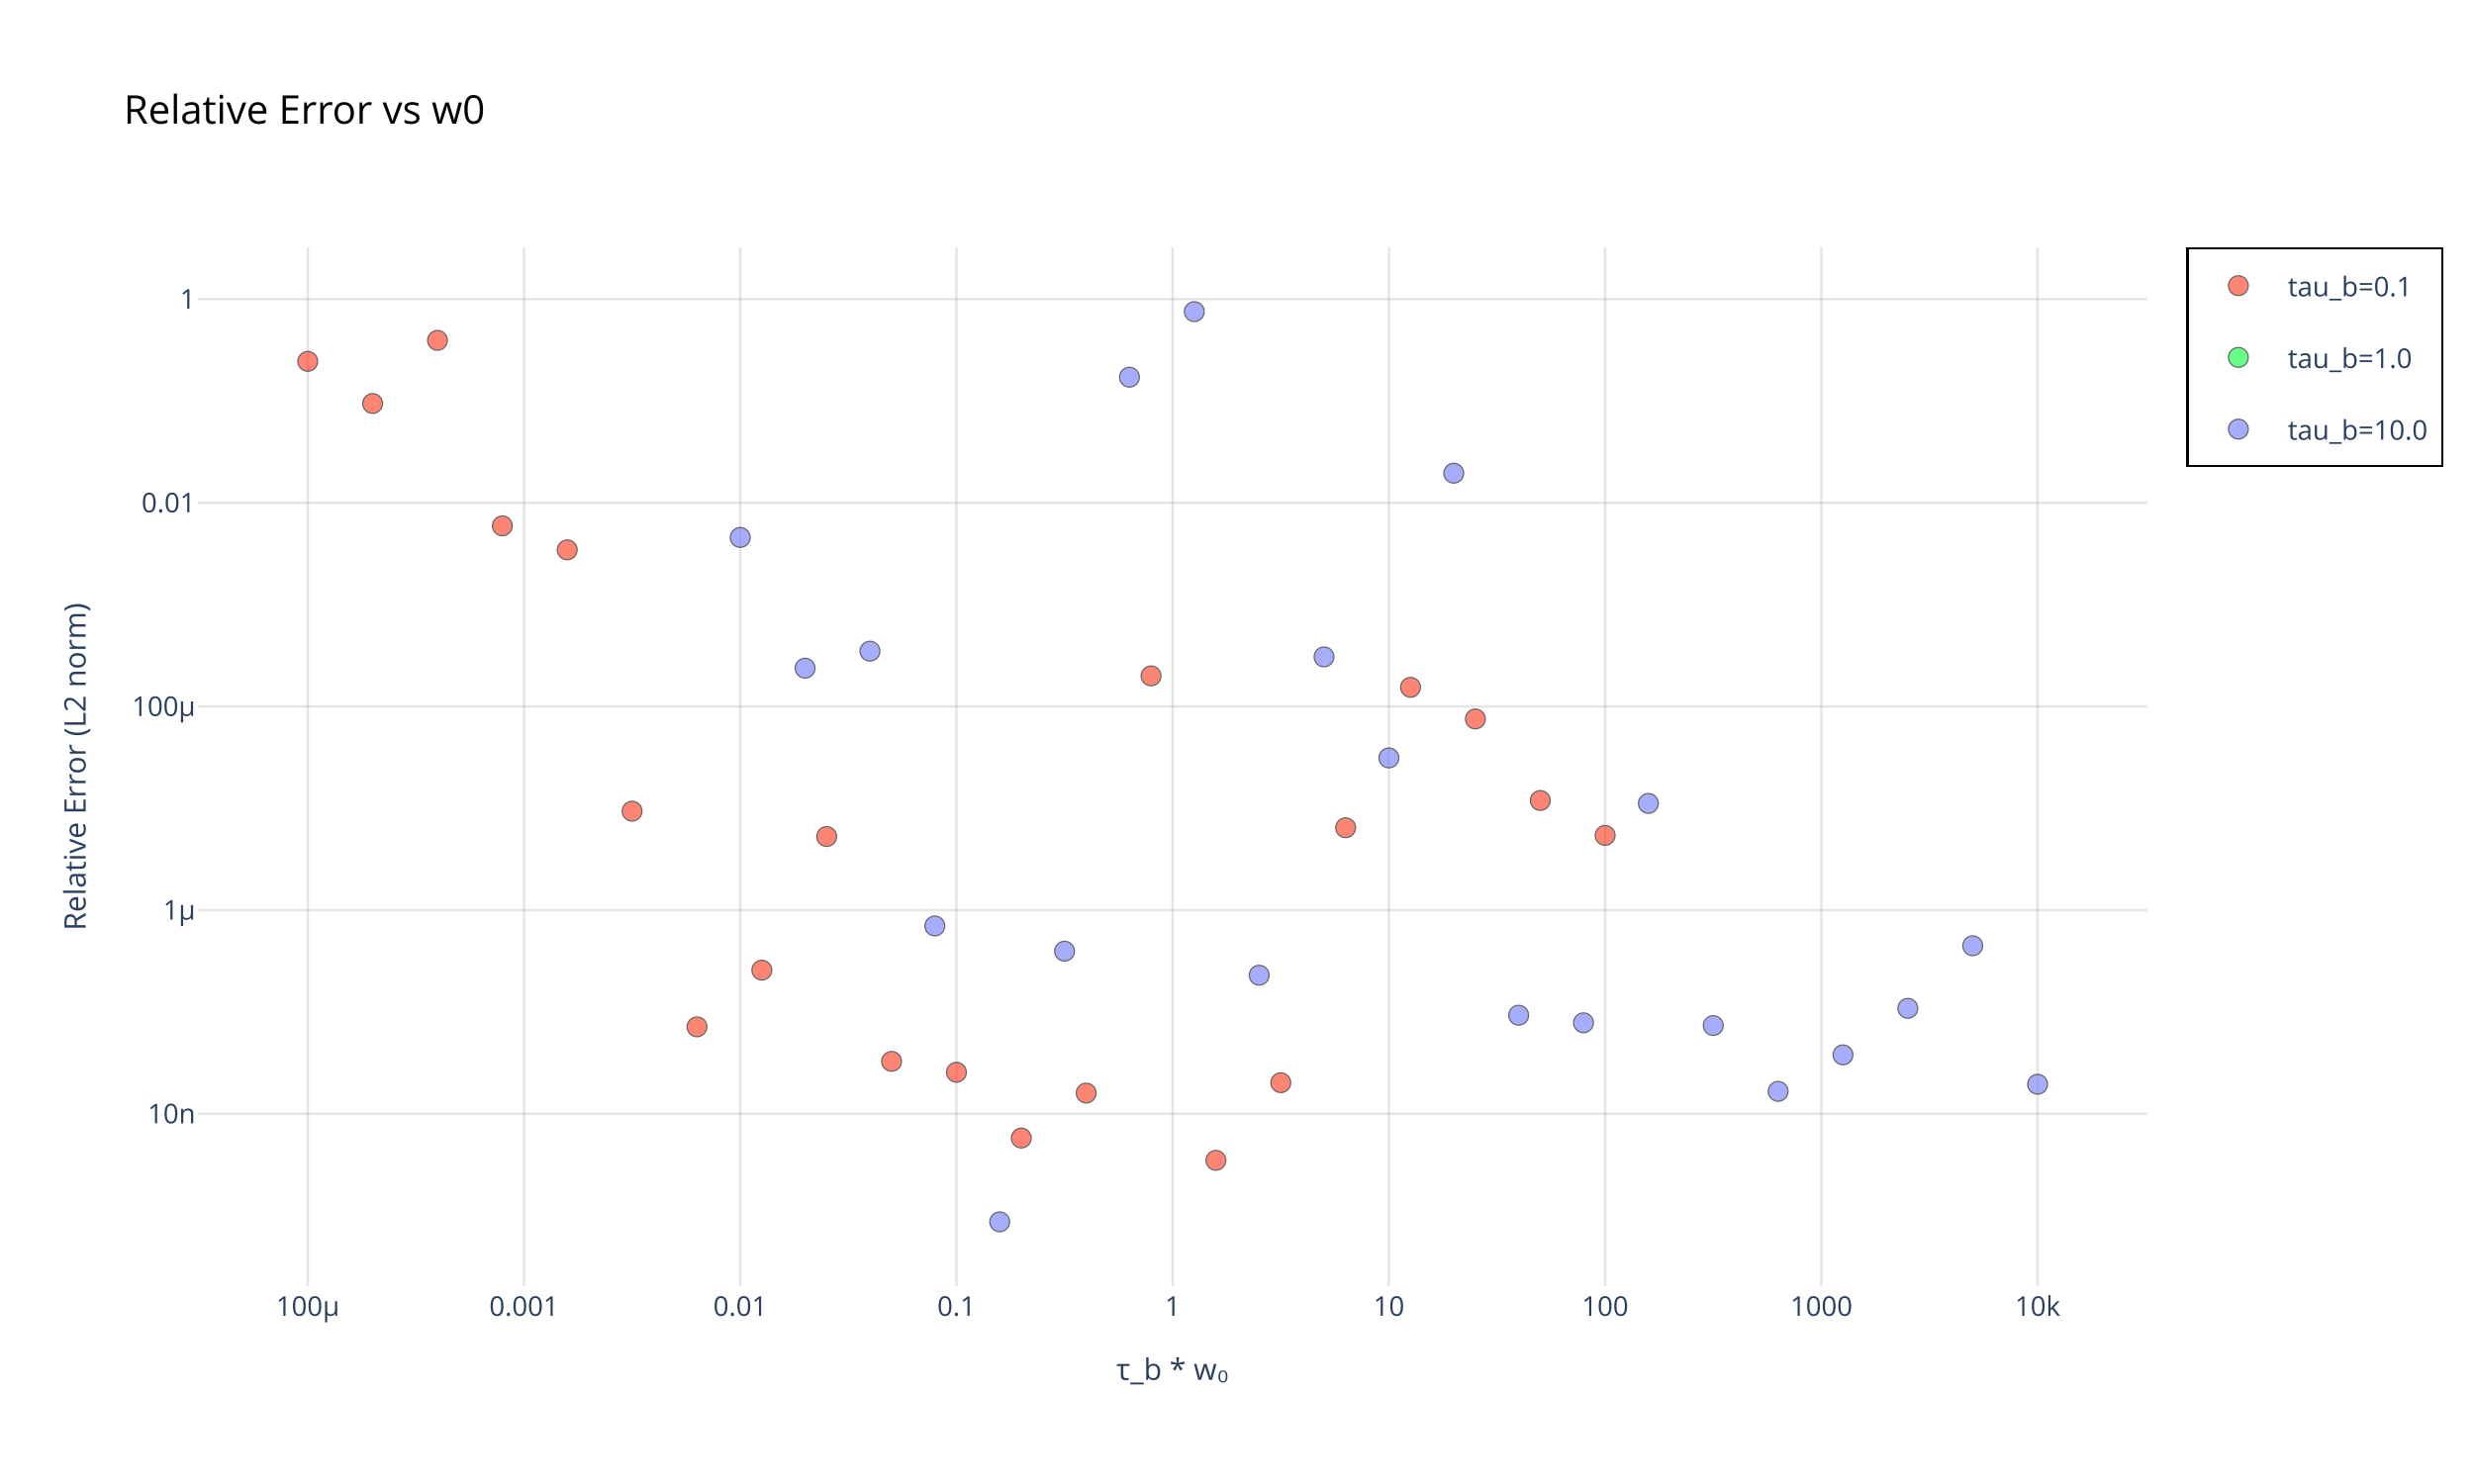
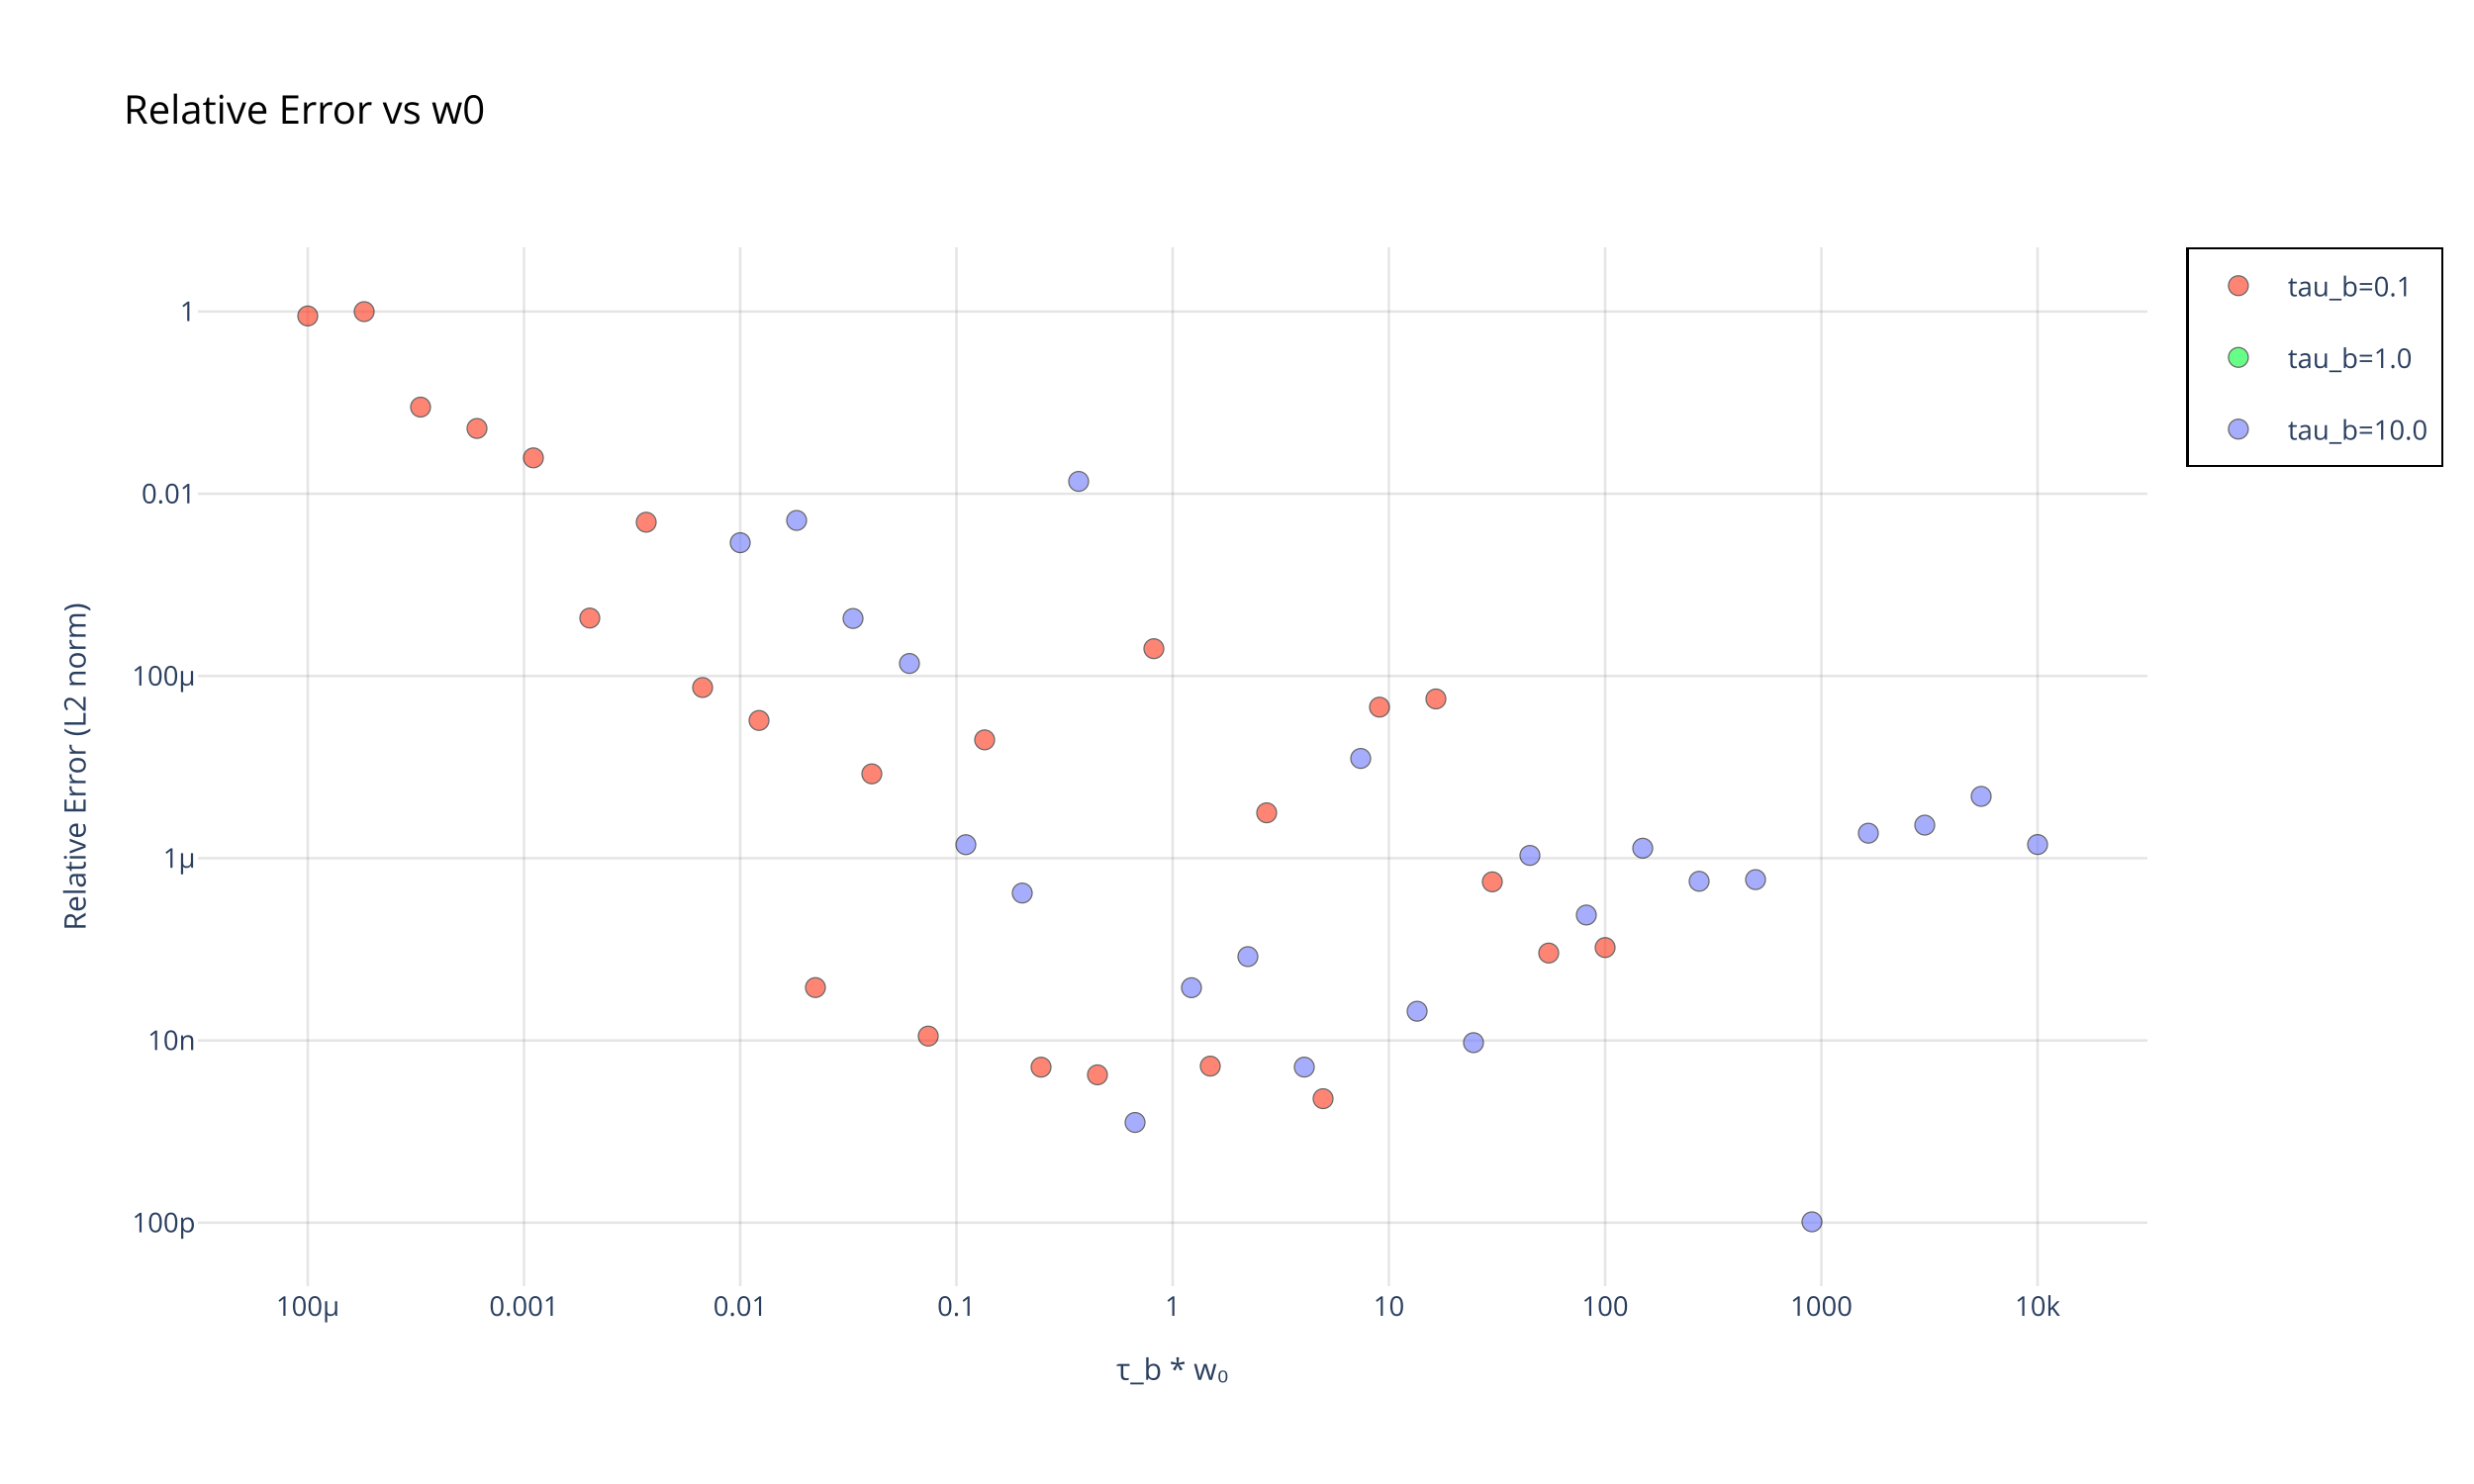
<svg xmlns="http://www.w3.org/2000/svg" class="main-svg" width="1000" height="600" style="" viewBox="0 0 1000 600">
  <rect x="0" y="0" width="1000" height="600" style="fill: rgb(255, 255, 255); fill-opacity: 1;" />
-   <defs id="defs-228038">
+   <defs id="defs-2b1634">
    <g class="clips">
-       <clipPath id="clip228038xyplot" class="plotclip">
+       <clipPath id="clip2b1634xyplot" class="plotclip">
        <rect width="788" height="420" />
      </clipPath>
-       <clipPath class="axesclip" id="clip228038x">
+       <clipPath class="axesclip" id="clip2b1634x">
        <rect x="80" y="0" width="788" height="600" />
      </clipPath>
-       <clipPath class="axesclip" id="clip228038y">
+       <clipPath class="axesclip" id="clip2b1634y">
        <rect x="0" y="100" width="1000" height="420" />
      </clipPath>
-       <clipPath class="axesclip" id="clip228038xy">
+       <clipPath class="axesclip" id="clip2b1634xy">
        <rect x="80" y="100" width="788" height="420" />
      </clipPath>
    </g>
    <g class="gradients" />
    <g class="patterns" />
  </defs>
  <g class="bglayer" />
  <g class="layer-below">
    <g class="imagelayer" />
    <g class="shapelayer" />
  </g>
  <g class="cartesianlayer">
    <g class="subplot xy">
      <g class="layer-subplot">
        <g class="shapelayer" />
        <g class="imagelayer" />
      </g>
      <g class="minor-gridlayer">
        <g class="x" />
        <g class="y" />
      </g>
      <g class="gridlayer">
        <g class="x">
          <path class="xgrid crisp" transform="translate(124.4,0)" d="M0,100v420" style="stroke: rgb(128, 128, 128); stroke-opacity: 0.2; stroke-width: 1px;" />
          <path class="xgrid crisp" transform="translate(211.8,0)" d="M0,100v420" style="stroke: rgb(128, 128, 128); stroke-opacity: 0.2; stroke-width: 1px;" />
          <path class="xgrid crisp" transform="translate(299.2,0)" d="M0,100v420" style="stroke: rgb(128, 128, 128); stroke-opacity: 0.2; stroke-width: 1px;" />
          <path class="xgrid crisp" transform="translate(386.6,0)" d="M0,100v420" style="stroke: rgb(128, 128, 128); stroke-opacity: 0.2; stroke-width: 1px;" />
          <path class="xgrid crisp" transform="translate(474,0)" d="M0,100v420" style="stroke: rgb(128, 128, 128); stroke-opacity: 0.2; stroke-width: 1px;" />
          <path class="xgrid crisp" transform="translate(561.4,0)" d="M0,100v420" style="stroke: rgb(128, 128, 128); stroke-opacity: 0.2; stroke-width: 1px;" />
          <path class="xgrid crisp" transform="translate(648.8,0)" d="M0,100v420" style="stroke: rgb(128, 128, 128); stroke-opacity: 0.2; stroke-width: 1px;" />
          <path class="xgrid crisp" transform="translate(736.2,0)" d="M0,100v420" style="stroke: rgb(128, 128, 128); stroke-opacity: 0.2; stroke-width: 1px;" />
          <path class="xgrid crisp" transform="translate(823.6,0)" d="M0,100v420" style="stroke: rgb(128, 128, 128); stroke-opacity: 0.2; stroke-width: 1px;" />
        </g>
        <g class="y">
-           <path class="ygrid crisp" transform="translate(0,450.32)" d="M80,0h788" style="stroke: rgb(128, 128, 128); stroke-opacity: 0.2; stroke-width: 1px;" />
-           <path class="ygrid crisp" transform="translate(0,367.97)" d="M80,0h788" style="stroke: rgb(128, 128, 128); stroke-opacity: 0.2; stroke-width: 1px;" />
-           <path class="ygrid crisp" transform="translate(0,285.63)" d="M80,0h788" style="stroke: rgb(128, 128, 128); stroke-opacity: 0.2; stroke-width: 1px;" />
-           <path class="ygrid crisp" transform="translate(0,203.28)" d="M80,0h788" style="stroke: rgb(128, 128, 128); stroke-opacity: 0.2; stroke-width: 1px;" />
-           <path class="ygrid crisp" transform="translate(0,120.94)" d="M80,0h788" style="stroke: rgb(128, 128, 128); stroke-opacity: 0.2; stroke-width: 1px;" />
+           <path class="ygrid crisp" transform="translate(0,494.35)" d="M80,0h788" style="stroke: rgb(128, 128, 128); stroke-opacity: 0.2; stroke-width: 1px;" />
+           <path class="ygrid crisp" transform="translate(0,420.67)" d="M80,0h788" style="stroke: rgb(128, 128, 128); stroke-opacity: 0.2; stroke-width: 1px;" />
+           <path class="ygrid crisp" transform="translate(0,346.99)" d="M80,0h788" style="stroke: rgb(128, 128, 128); stroke-opacity: 0.2; stroke-width: 1px;" />
+           <path class="ygrid crisp" transform="translate(0,273.31)" d="M80,0h788" style="stroke: rgb(128, 128, 128); stroke-opacity: 0.2; stroke-width: 1px;" />
+           <path class="ygrid crisp" transform="translate(0,199.64)" d="M80,0h788" style="stroke: rgb(128, 128, 128); stroke-opacity: 0.2; stroke-width: 1px;" />
+           <path class="ygrid crisp" transform="translate(0,125.96)" d="M80,0h788" style="stroke: rgb(128, 128, 128); stroke-opacity: 0.2; stroke-width: 1px;" />
        </g>
      </g>
      <g class="zerolinelayer" />
      <g class="layer-between">
        <g class="shapelayer" />
        <g class="imagelayer" />
      </g>
      <path class="xlines-below" />
      <path class="ylines-below" />
      <g class="overlines-below" />
      <g class="xaxislayer-below" />
      <g class="yaxislayer-below" />
      <g class="overaxes-below" />
      <g class="overplot">
-         <g class="xy" transform="translate(80,100)" clip-path="url(#clip228038xyplot)">
+         <g class="xy" transform="translate(80,100)" clip-path="url(#clip2b1634xyplot)">
          <g class="scatterlayer mlayer">
-             <g class="trace scatter trace43bbf9" style="stroke-miterlimit: 2; opacity: 1;">
+             <g class="trace scatter trace2d3033" style="stroke-miterlimit: 2; opacity: 1;">
              <g class="fills" />
              <g class="errorbars" />
              <g class="lines" />
              <g class="points">
-                 <path class="point" transform="translate(568.8,237.76)" d="M4,0A4,4 0 1,1 0,-4A4,4 0 0,1 4,0Z" style="opacity: 0.6; stroke-width: 0.5px; fill: rgb(253, 50, 22); fill-opacity: 1; stroke: rgb(0, 0, 0); stroke-opacity: 1;" />
-                 <path class="point" transform="translate(542.58,223.64)" d="M4,0A4,4 0 1,1 0,-4A4,4 0 0,1 4,0Z" style="opacity: 0.6; stroke-width: 0.5px; fill: rgb(253, 50, 22); fill-opacity: 1; stroke: rgb(0, 0, 0); stroke-opacity: 1;" />
-                 <path class="point" transform="translate(516.36,190.68)" d="M4,0A4,4 0 1,1 0,-4A4,4 0 0,1 4,0Z" style="opacity: 0.6; stroke-width: 0.5px; fill: rgb(253, 50, 22); fill-opacity: 1; stroke: rgb(0, 0, 0); stroke-opacity: 1;" />
-                 <path class="point" transform="translate(490.14,177.89)" d="M4,0A4,4 0 1,1 0,-4A4,4 0 0,1 4,0Z" style="opacity: 0.6; stroke-width: 0.5px; fill: rgb(253, 50, 22); fill-opacity: 1; stroke: rgb(0, 0, 0); stroke-opacity: 1;" />
-                 <path class="point" transform="translate(463.92,234.67)" d="M4,0A4,4 0 1,1 0,-4A4,4 0 0,1 4,0Z" style="opacity: 0.6; stroke-width: 0.5px; fill: rgb(253, 50, 22); fill-opacity: 1; stroke: rgb(0, 0, 0); stroke-opacity: 1;" />
-                 <path class="point" transform="translate(437.7,337.75)" d="M4,0A4,4 0 1,1 0,-4A4,4 0 0,1 4,0Z" style="opacity: 0.6; stroke-width: 0.5px; fill: rgb(253, 50, 22); fill-opacity: 1; stroke: rgb(0, 0, 0); stroke-opacity: 1;" />
-                 <path class="point" transform="translate(411.48,369.13)" d="M4,0A4,4 0 1,1 0,-4A4,4 0 0,1 4,0Z" style="opacity: 0.6; stroke-width: 0.5px; fill: rgb(253, 50, 22); fill-opacity: 1; stroke: rgb(0, 0, 0); stroke-opacity: 1;" />
-                 <path class="point" transform="translate(385.26,173.27)" d="M4,0A4,4 0 1,1 0,-4A4,4 0 0,1 4,0Z" style="opacity: 0.6; stroke-width: 0.5px; fill: rgb(253, 50, 22); fill-opacity: 1; stroke: rgb(0, 0, 0); stroke-opacity: 1;" />
-                 <path class="point" transform="translate(359.04,341.94)" d="M4,0A4,4 0 1,1 0,-4A4,4 0 0,1 4,0Z" style="opacity: 0.6; stroke-width: 0.5px; fill: rgb(253, 50, 22); fill-opacity: 1; stroke: rgb(0, 0, 0); stroke-opacity: 1;" />
-                 <path class="point" transform="translate(332.82,360.12)" d="M4,0A4,4 0 1,1 0,-4A4,4 0 0,1 4,0Z" style="opacity: 0.6; stroke-width: 0.5px; fill: rgb(253, 50, 22); fill-opacity: 1; stroke: rgb(0, 0, 0); stroke-opacity: 1;" />
-                 <path class="point" transform="translate(306.6,333.54)" d="M4,0A4,4 0 1,1 0,-4A4,4 0 0,1 4,0Z" style="opacity: 0.6; stroke-width: 0.5px; fill: rgb(253, 50, 22); fill-opacity: 1; stroke: rgb(0, 0, 0); stroke-opacity: 1;" />
-                 <path class="point" transform="translate(280.38,329.13)" d="M4,0A4,4 0 1,1 0,-4A4,4 0 0,1 4,0Z" style="opacity: 0.6; stroke-width: 0.5px; fill: rgb(253, 50, 22); fill-opacity: 1; stroke: rgb(0, 0, 0); stroke-opacity: 1;" />
-                 <path class="point" transform="translate(254.16,238.22)" d="M4,0A4,4 0 1,1 0,-4A4,4 0 0,1 4,0Z" style="opacity: 0.6; stroke-width: 0.5px; fill: rgb(253, 50, 22); fill-opacity: 1; stroke: rgb(0, 0, 0); stroke-opacity: 1;" />
-                 <path class="point" transform="translate(227.94,292.24)" d="M4,0A4,4 0 1,1 0,-4A4,4 0 0,1 4,0Z" style="opacity: 0.6; stroke-width: 0.5px; fill: rgb(253, 50, 22); fill-opacity: 1; stroke: rgb(0, 0, 0); stroke-opacity: 1;" />
-                 <path class="point" transform="translate(201.72,315.17)" d="M4,0A4,4 0 1,1 0,-4A4,4 0 0,1 4,0Z" style="opacity: 0.6; stroke-width: 0.5px; fill: rgb(253, 50, 22); fill-opacity: 1; stroke: rgb(0, 0, 0); stroke-opacity: 1;" />
-                 <path class="point" transform="translate(175.5,227.96)" d="M4,0A4,4 0 1,1 0,-4A4,4 0 0,1 4,0Z" style="opacity: 0.6; stroke-width: 0.5px; fill: rgb(253, 50, 22); fill-opacity: 1; stroke: rgb(0, 0, 0); stroke-opacity: 1;" />
-                 <path class="point" transform="translate(149.28,122.31)" d="M4,0A4,4 0 1,1 0,-4A4,4 0 0,1 4,0Z" style="opacity: 0.6; stroke-width: 0.5px; fill: rgb(253, 50, 22); fill-opacity: 1; stroke: rgb(0, 0, 0); stroke-opacity: 1;" />
-                 <path class="point" transform="translate(123.06,112.61)" d="M4,0A4,4 0 1,1 0,-4A4,4 0 0,1 4,0Z" style="opacity: 0.6; stroke-width: 0.5px; fill: rgb(253, 50, 22); fill-opacity: 1; stroke: rgb(0, 0, 0); stroke-opacity: 1;" />
-                 <path class="point" transform="translate(96.84,37.62)" d="M4,0A4,4 0 1,1 0,-4A4,4 0 0,1 4,0Z" style="opacity: 0.6; stroke-width: 0.5px; fill: rgb(253, 50, 22); fill-opacity: 1; stroke: rgb(0, 0, 0); stroke-opacity: 1;" />
-                 <path class="point" transform="translate(70.62,63.15)" d="M4,0A4,4 0 1,1 0,-4A4,4 0 0,1 4,0Z" style="opacity: 0.6; stroke-width: 0.5px; fill: rgb(253, 50, 22); fill-opacity: 1; stroke: rgb(0, 0, 0); stroke-opacity: 1;" />
-                 <path class="point" transform="translate(44.4,46.1)" d="M4,0A4,4 0 1,1 0,-4A4,4 0 0,1 4,0Z" style="opacity: 0.6; stroke-width: 0.5px; fill: rgb(253, 50, 22); fill-opacity: 1; stroke: rgb(0, 0, 0); stroke-opacity: 1;" />
+                 <path class="point" transform="translate(568.8,283.11)" d="M4,0A4,4 0 1,1 0,-4A4,4 0 0,1 4,0Z" style="opacity: 0.6; stroke-width: 0.5px; fill: rgb(253, 50, 22); fill-opacity: 1; stroke: rgb(0, 0, 0); stroke-opacity: 1;" />
+                 <path class="point" transform="translate(546,285.33)" d="M4,0A4,4 0 1,1 0,-4A4,4 0 0,1 4,0Z" style="opacity: 0.6; stroke-width: 0.5px; fill: rgb(253, 50, 22); fill-opacity: 1; stroke: rgb(0, 0, 0); stroke-opacity: 1;" />
+                 <path class="point" transform="translate(523.2,256.54)" d="M4,0A4,4 0 1,1 0,-4A4,4 0 0,1 4,0Z" style="opacity: 0.6; stroke-width: 0.5px; fill: rgb(253, 50, 22); fill-opacity: 1; stroke: rgb(0, 0, 0); stroke-opacity: 1;" />
+                 <path class="point" transform="translate(500.4,182.59)" d="M4,0A4,4 0 1,1 0,-4A4,4 0 0,1 4,0Z" style="opacity: 0.6; stroke-width: 0.5px; fill: rgb(253, 50, 22); fill-opacity: 1; stroke: rgb(0, 0, 0); stroke-opacity: 1;" />
+                 <path class="point" transform="translate(477.6,185.91)" d="M4,0A4,4 0 1,1 0,-4A4,4 0 0,1 4,0Z" style="opacity: 0.6; stroke-width: 0.5px; fill: rgb(253, 50, 22); fill-opacity: 1; stroke: rgb(0, 0, 0); stroke-opacity: 1;" />
+                 <path class="point" transform="translate(454.8,344.21)" d="M4,0A4,4 0 1,1 0,-4A4,4 0 0,1 4,0Z" style="opacity: 0.6; stroke-width: 0.5px; fill: rgb(253, 50, 22); fill-opacity: 1; stroke: rgb(0, 0, 0); stroke-opacity: 1;" />
+                 <path class="point" transform="translate(432,228.63)" d="M4,0A4,4 0 1,1 0,-4A4,4 0 0,1 4,0Z" style="opacity: 0.6; stroke-width: 0.5px; fill: rgb(253, 50, 22); fill-opacity: 1; stroke: rgb(0, 0, 0); stroke-opacity: 1;" />
+                 <path class="point" transform="translate(409.2,331.05)" d="M4,0A4,4 0 1,1 0,-4A4,4 0 0,1 4,0Z" style="opacity: 0.6; stroke-width: 0.5px; fill: rgb(253, 50, 22); fill-opacity: 1; stroke: rgb(0, 0, 0); stroke-opacity: 1;" />
+                 <path class="point" transform="translate(386.4,162.27)" d="M4,0A4,4 0 1,1 0,-4A4,4 0 0,1 4,0Z" style="opacity: 0.6; stroke-width: 0.5px; fill: rgb(253, 50, 22); fill-opacity: 1; stroke: rgb(0, 0, 0); stroke-opacity: 1;" />
+                 <path class="point" transform="translate(363.6,334.57)" d="M4,0A4,4 0 1,1 0,-4A4,4 0 0,1 4,0Z" style="opacity: 0.6; stroke-width: 0.5px; fill: rgb(253, 50, 22); fill-opacity: 1; stroke: rgb(0, 0, 0); stroke-opacity: 1;" />
+                 <path class="point" transform="translate(340.8,331.47)" d="M4,0A4,4 0 1,1 0,-4A4,4 0 0,1 4,0Z" style="opacity: 0.6; stroke-width: 0.5px; fill: rgb(253, 50, 22); fill-opacity: 1; stroke: rgb(0, 0, 0); stroke-opacity: 1;" />
+                 <path class="point" transform="translate(318,199.14)" d="M4,0A4,4 0 1,1 0,-4A4,4 0 0,1 4,0Z" style="opacity: 0.6; stroke-width: 0.5px; fill: rgb(253, 50, 22); fill-opacity: 1; stroke: rgb(0, 0, 0); stroke-opacity: 1;" />
+                 <path class="point" transform="translate(295.2,318.91)" d="M4,0A4,4 0 1,1 0,-4A4,4 0 0,1 4,0Z" style="opacity: 0.6; stroke-width: 0.5px; fill: rgb(253, 50, 22); fill-opacity: 1; stroke: rgb(0, 0, 0); stroke-opacity: 1;" />
+                 <path class="point" transform="translate(272.4,212.88)" d="M4,0A4,4 0 1,1 0,-4A4,4 0 0,1 4,0Z" style="opacity: 0.6; stroke-width: 0.5px; fill: rgb(253, 50, 22); fill-opacity: 1; stroke: rgb(0, 0, 0); stroke-opacity: 1;" />
+                 <path class="point" transform="translate(249.6,299.28)" d="M4,0A4,4 0 1,1 0,-4A4,4 0 0,1 4,0Z" style="opacity: 0.6; stroke-width: 0.5px; fill: rgb(253, 50, 22); fill-opacity: 1; stroke: rgb(0, 0, 0); stroke-opacity: 1;" />
+                 <path class="point" transform="translate(226.8,191.28)" d="M4,0A4,4 0 1,1 0,-4A4,4 0 0,1 4,0Z" style="opacity: 0.6; stroke-width: 0.5px; fill: rgb(253, 50, 22); fill-opacity: 1; stroke: rgb(0, 0, 0); stroke-opacity: 1;" />
+                 <path class="point" transform="translate(204,177.97)" d="M4,0A4,4 0 1,1 0,-4A4,4 0 0,1 4,0Z" style="opacity: 0.6; stroke-width: 0.5px; fill: rgb(253, 50, 22); fill-opacity: 1; stroke: rgb(0, 0, 0); stroke-opacity: 1;" />
+                 <path class="point" transform="translate(181.2,111.14)" d="M4,0A4,4 0 1,1 0,-4A4,4 0 0,1 4,0Z" style="opacity: 0.6; stroke-width: 0.5px; fill: rgb(253, 50, 22); fill-opacity: 1; stroke: rgb(0, 0, 0); stroke-opacity: 1;" />
+                 <path class="point" transform="translate(158.4,149.89)" d="M4,0A4,4 0 1,1 0,-4A4,4 0 0,1 4,0Z" style="opacity: 0.6; stroke-width: 0.5px; fill: rgb(253, 50, 22); fill-opacity: 1; stroke: rgb(0, 0, 0); stroke-opacity: 1;" />
+                 <path class="point" transform="translate(135.6,85.12)" d="M4,0A4,4 0 1,1 0,-4A4,4 0 0,1 4,0Z" style="opacity: 0.6; stroke-width: 0.5px; fill: rgb(253, 50, 22); fill-opacity: 1; stroke: rgb(0, 0, 0); stroke-opacity: 1;" />
+                 <path class="point" transform="translate(112.8,73.23)" d="M4,0A4,4 0 1,1 0,-4A4,4 0 0,1 4,0Z" style="opacity: 0.6; stroke-width: 0.5px; fill: rgb(253, 50, 22); fill-opacity: 1; stroke: rgb(0, 0, 0); stroke-opacity: 1;" />
+                 <path class="point" transform="translate(90,64.6)" d="M4,0A4,4 0 1,1 0,-4A4,4 0 0,1 4,0Z" style="opacity: 0.6; stroke-width: 0.5px; fill: rgb(253, 50, 22); fill-opacity: 1; stroke: rgb(0, 0, 0); stroke-opacity: 1;" />
+                 <path class="point" transform="translate(67.2,26)" d="M4,0A4,4 0 1,1 0,-4A4,4 0 0,1 4,0Z" style="opacity: 0.6; stroke-width: 0.5px; fill: rgb(253, 50, 22); fill-opacity: 1; stroke: rgb(0, 0, 0); stroke-opacity: 1;" />
+                 <path class="point" transform="translate(44.4,27.75)" d="M4,0A4,4 0 1,1 0,-4A4,4 0 0,1 4,0Z" style="opacity: 0.6; stroke-width: 0.5px; fill: rgb(253, 50, 22); fill-opacity: 1; stroke: rgb(0, 0, 0); stroke-opacity: 1;" />
              </g>
              <g class="text" />
            </g>
-             <g class="trace scatter trace7edb3e" style="stroke-miterlimit: 2; opacity: 1;">
+             <g class="trace scatter trace2b557d" style="stroke-miterlimit: 2; opacity: 1;">
              <g class="fills" />
              <g class="errorbars" />
              <g class="lines" />
              <g class="points" />
              <g class="text" />
            </g>
-             <g class="trace scatter tracea917c1" style="stroke-miterlimit: 2; opacity: 1;">
+             <g class="trace scatter trace00b8ab" style="stroke-miterlimit: 2; opacity: 1;">
              <g class="fills" />
              <g class="errorbars" />
              <g class="lines" />
              <g class="points">
-                 <path class="point" transform="translate(743.6,338.38)" d="M4,0A4,4 0 1,1 0,-4A4,4 0 0,1 4,0Z" style="opacity: 0.6; stroke-width: 0.5px; fill: rgb(106, 118, 252); fill-opacity: 1; stroke: rgb(0, 0, 0); stroke-opacity: 1;" />
-                 <path class="point" transform="translate(717.38,282.38)" d="M4,0A4,4 0 1,1 0,-4A4,4 0 0,1 4,0Z" style="opacity: 0.6; stroke-width: 0.5px; fill: rgb(106, 118, 252); fill-opacity: 1; stroke: rgb(0, 0, 0); stroke-opacity: 1;" />
-                 <path class="point" transform="translate(691.16,307.69)" d="M4,0A4,4 0 1,1 0,-4A4,4 0 0,1 4,0Z" style="opacity: 0.6; stroke-width: 0.5px; fill: rgb(106, 118, 252); fill-opacity: 1; stroke: rgb(0, 0, 0); stroke-opacity: 1;" />
-                 <path class="point" transform="translate(664.94,326.5)" d="M4,0A4,4 0 1,1 0,-4A4,4 0 0,1 4,0Z" style="opacity: 0.6; stroke-width: 0.5px; fill: rgb(106, 118, 252); fill-opacity: 1; stroke: rgb(0, 0, 0); stroke-opacity: 1;" />
-                 <path class="point" transform="translate(638.72,341.25)" d="M4,0A4,4 0 1,1 0,-4A4,4 0 0,1 4,0Z" style="opacity: 0.6; stroke-width: 0.5px; fill: rgb(106, 118, 252); fill-opacity: 1; stroke: rgb(0, 0, 0); stroke-opacity: 1;" />
-                 <path class="point" transform="translate(612.5,314.63)" d="M4,0A4,4 0 1,1 0,-4A4,4 0 0,1 4,0Z" style="opacity: 0.6; stroke-width: 0.5px; fill: rgb(106, 118, 252); fill-opacity: 1; stroke: rgb(0, 0, 0); stroke-opacity: 1;" />
-                 <path class="point" transform="translate(586.28,224.82)" d="M4,0A4,4 0 1,1 0,-4A4,4 0 0,1 4,0Z" style="opacity: 0.6; stroke-width: 0.5px; fill: rgb(106, 118, 252); fill-opacity: 1; stroke: rgb(0, 0, 0); stroke-opacity: 1;" />
-                 <path class="point" transform="translate(560.06,313.53)" d="M4,0A4,4 0 1,1 0,-4A4,4 0 0,1 4,0Z" style="opacity: 0.6; stroke-width: 0.5px; fill: rgb(106, 118, 252); fill-opacity: 1; stroke: rgb(0, 0, 0); stroke-opacity: 1;" />
-                 <path class="point" transform="translate(533.84,310.47)" d="M4,0A4,4 0 1,1 0,-4A4,4 0 0,1 4,0Z" style="opacity: 0.6; stroke-width: 0.5px; fill: rgb(106, 118, 252); fill-opacity: 1; stroke: rgb(0, 0, 0); stroke-opacity: 1;" />
-                 <path class="point" transform="translate(507.62,91.32)" d="M4,0A4,4 0 1,1 0,-4A4,4 0 0,1 4,0Z" style="opacity: 0.6; stroke-width: 0.5px; fill: rgb(106, 118, 252); fill-opacity: 1; stroke: rgb(0, 0, 0); stroke-opacity: 1;" />
-                 <path class="point" transform="translate(481.4,206.44)" d="M4,0A4,4 0 1,1 0,-4A4,4 0 0,1 4,0Z" style="opacity: 0.6; stroke-width: 0.5px; fill: rgb(106, 118, 252); fill-opacity: 1; stroke: rgb(0, 0, 0); stroke-opacity: 1;" />
-                 <path class="point" transform="translate(455.18,165.58)" d="M4,0A4,4 0 1,1 0,-4A4,4 0 0,1 4,0Z" style="opacity: 0.6; stroke-width: 0.5px; fill: rgb(106, 118, 252); fill-opacity: 1; stroke: rgb(0, 0, 0); stroke-opacity: 1;" />
-                 <path class="point" transform="translate(428.96,294.29)" d="M4,0A4,4 0 1,1 0,-4A4,4 0 0,1 4,0Z" style="opacity: 0.6; stroke-width: 0.5px; fill: rgb(106, 118, 252); fill-opacity: 1; stroke: rgb(0, 0, 0); stroke-opacity: 1;" />
-                 <path class="point" transform="translate(402.74,26)" d="M4,0A4,4 0 1,1 0,-4A4,4 0 0,1 4,0Z" style="opacity: 0.6; stroke-width: 0.5px; fill: rgb(106, 118, 252); fill-opacity: 1; stroke: rgb(0, 0, 0); stroke-opacity: 1;" />
-                 <path class="point" transform="translate(376.52,52.5)" d="M4,0A4,4 0 1,1 0,-4A4,4 0 0,1 4,0Z" style="opacity: 0.6; stroke-width: 0.5px; fill: rgb(106, 118, 252); fill-opacity: 1; stroke: rgb(0, 0, 0); stroke-opacity: 1;" />
-                 <path class="point" transform="translate(350.3,284.58)" d="M4,0A4,4 0 1,1 0,-4A4,4 0 0,1 4,0Z" style="opacity: 0.6; stroke-width: 0.5px; fill: rgb(106, 118, 252); fill-opacity: 1; stroke: rgb(0, 0, 0); stroke-opacity: 1;" />
-                 <path class="point" transform="translate(324.08,394)" d="M4,0A4,4 0 1,1 0,-4A4,4 0 0,1 4,0Z" style="opacity: 0.6; stroke-width: 0.5px; fill: rgb(106, 118, 252); fill-opacity: 1; stroke: rgb(0, 0, 0); stroke-opacity: 1;" />
-                 <path class="point" transform="translate(297.86,274.38)" d="M4,0A4,4 0 1,1 0,-4A4,4 0 0,1 4,0Z" style="opacity: 0.6; stroke-width: 0.5px; fill: rgb(106, 118, 252); fill-opacity: 1; stroke: rgb(0, 0, 0); stroke-opacity: 1;" />
-                 <path class="point" transform="translate(271.64,163.27)" d="M4,0A4,4 0 1,1 0,-4A4,4 0 0,1 4,0Z" style="opacity: 0.6; stroke-width: 0.5px; fill: rgb(106, 118, 252); fill-opacity: 1; stroke: rgb(0, 0, 0); stroke-opacity: 1;" />
-                 <path class="point" transform="translate(245.42,170.16)" d="M4,0A4,4 0 1,1 0,-4A4,4 0 0,1 4,0Z" style="opacity: 0.6; stroke-width: 0.5px; fill: rgb(106, 118, 252); fill-opacity: 1; stroke: rgb(0, 0, 0); stroke-opacity: 1;" />
-                 <path class="point" transform="translate(219.2,117.29)" d="M4,0A4,4 0 1,1 0,-4A4,4 0 0,1 4,0Z" style="opacity: 0.6; stroke-width: 0.5px; fill: rgb(106, 118, 252); fill-opacity: 1; stroke: rgb(0, 0, 0); stroke-opacity: 1;" />
+                 <path class="point" transform="translate(743.6,241.46)" d="M4,0A4,4 0 1,1 0,-4A4,4 0 0,1 4,0Z" style="opacity: 0.6; stroke-width: 0.5px; fill: rgb(106, 118, 252); fill-opacity: 1; stroke: rgb(0, 0, 0); stroke-opacity: 1;" />
+                 <path class="point" transform="translate(720.8,221.98)" d="M4,0A4,4 0 1,1 0,-4A4,4 0 0,1 4,0Z" style="opacity: 0.6; stroke-width: 0.5px; fill: rgb(106, 118, 252); fill-opacity: 1; stroke: rgb(0, 0, 0); stroke-opacity: 1;" />
+                 <path class="point" transform="translate(698,233.61)" d="M4,0A4,4 0 1,1 0,-4A4,4 0 0,1 4,0Z" style="opacity: 0.6; stroke-width: 0.5px; fill: rgb(106, 118, 252); fill-opacity: 1; stroke: rgb(0, 0, 0); stroke-opacity: 1;" />
+                 <path class="point" transform="translate(675.2,236.87)" d="M4,0A4,4 0 1,1 0,-4A4,4 0 0,1 4,0Z" style="opacity: 0.6; stroke-width: 0.5px; fill: rgb(106, 118, 252); fill-opacity: 1; stroke: rgb(0, 0, 0); stroke-opacity: 1;" />
+                 <path class="point" transform="translate(652.4,394)" d="M4,0A4,4 0 1,1 0,-4A4,4 0 0,1 4,0Z" style="opacity: 0.6; stroke-width: 0.5px; fill: rgb(106, 118, 252); fill-opacity: 1; stroke: rgb(0, 0, 0); stroke-opacity: 1;" />
+                 <path class="point" transform="translate(629.6,255.64)" d="M4,0A4,4 0 1,1 0,-4A4,4 0 0,1 4,0Z" style="opacity: 0.6; stroke-width: 0.5px; fill: rgb(106, 118, 252); fill-opacity: 1; stroke: rgb(0, 0, 0); stroke-opacity: 1;" />
+                 <path class="point" transform="translate(606.8,256.31)" d="M4,0A4,4 0 1,1 0,-4A4,4 0 0,1 4,0Z" style="opacity: 0.6; stroke-width: 0.5px; fill: rgb(106, 118, 252); fill-opacity: 1; stroke: rgb(0, 0, 0); stroke-opacity: 1;" />
+                 <path class="point" transform="translate(584,242.94)" d="M4,0A4,4 0 1,1 0,-4A4,4 0 0,1 4,0Z" style="opacity: 0.6; stroke-width: 0.5px; fill: rgb(106, 118, 252); fill-opacity: 1; stroke: rgb(0, 0, 0); stroke-opacity: 1;" />
+                 <path class="point" transform="translate(561.2,269.95)" d="M4,0A4,4 0 1,1 0,-4A4,4 0 0,1 4,0Z" style="opacity: 0.6; stroke-width: 0.5px; fill: rgb(106, 118, 252); fill-opacity: 1; stroke: rgb(0, 0, 0); stroke-opacity: 1;" />
+                 <path class="point" transform="translate(538.4,245.86)" d="M4,0A4,4 0 1,1 0,-4A4,4 0 0,1 4,0Z" style="opacity: 0.6; stroke-width: 0.5px; fill: rgb(106, 118, 252); fill-opacity: 1; stroke: rgb(0, 0, 0); stroke-opacity: 1;" />
+                 <path class="point" transform="translate(515.6,321.56)" d="M4,0A4,4 0 1,1 0,-4A4,4 0 0,1 4,0Z" style="opacity: 0.6; stroke-width: 0.5px; fill: rgb(106, 118, 252); fill-opacity: 1; stroke: rgb(0, 0, 0); stroke-opacity: 1;" />
+                 <path class="point" transform="translate(492.8,308.86)" d="M4,0A4,4 0 1,1 0,-4A4,4 0 0,1 4,0Z" style="opacity: 0.6; stroke-width: 0.5px; fill: rgb(106, 118, 252); fill-opacity: 1; stroke: rgb(0, 0, 0); stroke-opacity: 1;" />
+                 <path class="point" transform="translate(470,206.65)" d="M4,0A4,4 0 1,1 0,-4A4,4 0 0,1 4,0Z" style="opacity: 0.6; stroke-width: 0.5px; fill: rgb(106, 118, 252); fill-opacity: 1; stroke: rgb(0, 0, 0); stroke-opacity: 1;" />
+                 <path class="point" transform="translate(447.2,331.44)" d="M4,0A4,4 0 1,1 0,-4A4,4 0 0,1 4,0Z" style="opacity: 0.6; stroke-width: 0.5px; fill: rgb(106, 118, 252); fill-opacity: 1; stroke: rgb(0, 0, 0); stroke-opacity: 1;" />
+                 <path class="point" transform="translate(424.4,286.77)" d="M4,0A4,4 0 1,1 0,-4A4,4 0 0,1 4,0Z" style="opacity: 0.6; stroke-width: 0.5px; fill: rgb(106, 118, 252); fill-opacity: 1; stroke: rgb(0, 0, 0); stroke-opacity: 1;" />
+                 <path class="point" transform="translate(401.6,299.34)" d="M4,0A4,4 0 1,1 0,-4A4,4 0 0,1 4,0Z" style="opacity: 0.6; stroke-width: 0.5px; fill: rgb(106, 118, 252); fill-opacity: 1; stroke: rgb(0, 0, 0); stroke-opacity: 1;" />
+                 <path class="point" transform="translate(378.8,353.83)" d="M4,0A4,4 0 1,1 0,-4A4,4 0 0,1 4,0Z" style="opacity: 0.6; stroke-width: 0.5px; fill: rgb(106, 118, 252); fill-opacity: 1; stroke: rgb(0, 0, 0); stroke-opacity: 1;" />
+                 <path class="point" transform="translate(356,94.64)" d="M4,0A4,4 0 1,1 0,-4A4,4 0 0,1 4,0Z" style="opacity: 0.6; stroke-width: 0.5px; fill: rgb(106, 118, 252); fill-opacity: 1; stroke: rgb(0, 0, 0); stroke-opacity: 1;" />
+                 <path class="point" transform="translate(333.2,261.07)" d="M4,0A4,4 0 1,1 0,-4A4,4 0 0,1 4,0Z" style="opacity: 0.6; stroke-width: 0.5px; fill: rgb(106, 118, 252); fill-opacity: 1; stroke: rgb(0, 0, 0); stroke-opacity: 1;" />
+                 <path class="point" transform="translate(310.4,241.52)" d="M4,0A4,4 0 1,1 0,-4A4,4 0 0,1 4,0Z" style="opacity: 0.6; stroke-width: 0.5px; fill: rgb(106, 118, 252); fill-opacity: 1; stroke: rgb(0, 0, 0); stroke-opacity: 1;" />
+                 <path class="point" transform="translate(287.6,168.25)" d="M4,0A4,4 0 1,1 0,-4A4,4 0 0,1 4,0Z" style="opacity: 0.6; stroke-width: 0.5px; fill: rgb(106, 118, 252); fill-opacity: 1; stroke: rgb(0, 0, 0); stroke-opacity: 1;" />
+                 <path class="point" transform="translate(264.8,150.06)" d="M4,0A4,4 0 1,1 0,-4A4,4 0 0,1 4,0Z" style="opacity: 0.6; stroke-width: 0.5px; fill: rgb(106, 118, 252); fill-opacity: 1; stroke: rgb(0, 0, 0); stroke-opacity: 1;" />
+                 <path class="point" transform="translate(242,110.42)" d="M4,0A4,4 0 1,1 0,-4A4,4 0 0,1 4,0Z" style="opacity: 0.6; stroke-width: 0.5px; fill: rgb(106, 118, 252); fill-opacity: 1; stroke: rgb(0, 0, 0); stroke-opacity: 1;" />
+                 <path class="point" transform="translate(219.2,119.42)" d="M4,0A4,4 0 1,1 0,-4A4,4 0 0,1 4,0Z" style="opacity: 0.6; stroke-width: 0.5px; fill: rgb(106, 118, 252); fill-opacity: 1; stroke: rgb(0, 0, 0); stroke-opacity: 1;" />
              </g>
              <g class="text" />
            </g>
          </g>
        </g>
      </g>
      <g class="zerolinelayer-above" />
      <path class="xlines-above crisp" d="M0,0" style="fill: none;" />
      <path class="ylines-above crisp" d="M0,0" style="fill: none;" />
      <g class="overlines-above" />
      <g class="xaxislayer-above">
        <g class="xtick">
          <text text-anchor="middle" x="0" y="532" transform="translate(124.4,0)" style="font-family: 'Open Sans', verdana, arial, sans-serif; font-size: 11px; fill: rgb(42, 63, 95); fill-opacity: 1; white-space: pre;">100μ</text>
        </g>
        <g class="xtick">
          <text text-anchor="middle" x="0" y="532" style="font-family: 'Open Sans', verdana, arial, sans-serif; font-size: 11px; fill: rgb(42, 63, 95); fill-opacity: 1; white-space: pre;" transform="translate(211.8,0)">0.001</text>
        </g>
        <g class="xtick">
          <text text-anchor="middle" x="0" y="532" style="font-family: 'Open Sans', verdana, arial, sans-serif; font-size: 11px; fill: rgb(42, 63, 95); fill-opacity: 1; white-space: pre;" transform="translate(299.2,0)">0.01</text>
        </g>
        <g class="xtick">
          <text text-anchor="middle" x="0" y="532" style="font-family: 'Open Sans', verdana, arial, sans-serif; font-size: 11px; fill: rgb(42, 63, 95); fill-opacity: 1; white-space: pre;" transform="translate(386.6,0)">0.1</text>
        </g>
        <g class="xtick">
          <text text-anchor="middle" x="0" y="532" style="font-family: 'Open Sans', verdana, arial, sans-serif; font-size: 11px; fill: rgb(42, 63, 95); fill-opacity: 1; white-space: pre;" transform="translate(474,0)">1</text>
        </g>
        <g class="xtick">
          <text text-anchor="middle" x="0" y="532" style="font-family: 'Open Sans', verdana, arial, sans-serif; font-size: 11px; fill: rgb(42, 63, 95); fill-opacity: 1; white-space: pre;" transform="translate(561.4,0)">10</text>
        </g>
        <g class="xtick">
          <text text-anchor="middle" x="0" y="532" style="font-family: 'Open Sans', verdana, arial, sans-serif; font-size: 11px; fill: rgb(42, 63, 95); fill-opacity: 1; white-space: pre;" transform="translate(648.8,0)">100</text>
        </g>
        <g class="xtick">
          <text text-anchor="middle" x="0" y="532" style="font-family: 'Open Sans', verdana, arial, sans-serif; font-size: 11px; fill: rgb(42, 63, 95); fill-opacity: 1; white-space: pre;" transform="translate(736.2,0)">1000</text>
        </g>
        <g class="xtick">
          <text text-anchor="middle" x="0" y="532" style="font-family: 'Open Sans', verdana, arial, sans-serif; font-size: 11px; fill: rgb(42, 63, 95); fill-opacity: 1; white-space: pre;" transform="translate(823.6,0)">10k</text>
        </g>
      </g>
      <g class="yaxislayer-above">
        <g class="ytick">
-           <text text-anchor="end" x="79" y="3.85" transform="translate(0,450.32)" style="font-family: 'Open Sans', verdana, arial, sans-serif; font-size: 11px; fill: rgb(42, 63, 95); fill-opacity: 1; white-space: pre;">10n</text>
-         </g>
-         <g class="ytick">
-           <text text-anchor="end" x="79" y="3.85" style="font-family: 'Open Sans', verdana, arial, sans-serif; font-size: 11px; fill: rgb(42, 63, 95); fill-opacity: 1; white-space: pre;" transform="translate(0,367.97)">1μ</text>
-         </g>
-         <g class="ytick">
-           <text text-anchor="end" x="79" y="3.85" style="font-family: 'Open Sans', verdana, arial, sans-serif; font-size: 11px; fill: rgb(42, 63, 95); fill-opacity: 1; white-space: pre;" transform="translate(0,285.63)">100μ</text>
-         </g>
-         <g class="ytick">
-           <text text-anchor="end" x="79" y="3.85" style="font-family: 'Open Sans', verdana, arial, sans-serif; font-size: 11px; fill: rgb(42, 63, 95); fill-opacity: 1; white-space: pre;" transform="translate(0,203.28)">0.01</text>
-         </g>
-         <g class="ytick">
-           <text text-anchor="end" x="79" y="3.85" style="font-family: 'Open Sans', verdana, arial, sans-serif; font-size: 11px; fill: rgb(42, 63, 95); fill-opacity: 1; white-space: pre;" transform="translate(0,120.94)">1</text>
+           <text text-anchor="end" x="79" y="3.85" transform="translate(0,494.35)" style="font-family: 'Open Sans', verdana, arial, sans-serif; font-size: 11px; fill: rgb(42, 63, 95); fill-opacity: 1; white-space: pre;">100p</text>
+         </g>
+         <g class="ytick">
+           <text text-anchor="end" x="79" y="3.85" style="font-family: 'Open Sans', verdana, arial, sans-serif; font-size: 11px; fill: rgb(42, 63, 95); fill-opacity: 1; white-space: pre;" transform="translate(0,420.67)">10n</text>
+         </g>
+         <g class="ytick">
+           <text text-anchor="end" x="79" y="3.85" style="font-family: 'Open Sans', verdana, arial, sans-serif; font-size: 11px; fill: rgb(42, 63, 95); fill-opacity: 1; white-space: pre;" transform="translate(0,346.99)">1μ</text>
+         </g>
+         <g class="ytick">
+           <text text-anchor="end" x="79" y="3.85" style="font-family: 'Open Sans', verdana, arial, sans-serif; font-size: 11px; fill: rgb(42, 63, 95); fill-opacity: 1; white-space: pre;" transform="translate(0,273.31)">100μ</text>
+         </g>
+         <g class="ytick">
+           <text text-anchor="end" x="79" y="3.85" style="font-family: 'Open Sans', verdana, arial, sans-serif; font-size: 11px; fill: rgb(42, 63, 95); fill-opacity: 1; white-space: pre;" transform="translate(0,199.64)">0.01</text>
+         </g>
+         <g class="ytick">
+           <text text-anchor="end" x="79" y="3.85" style="font-family: 'Open Sans', verdana, arial, sans-serif; font-size: 11px; fill: rgb(42, 63, 95); fill-opacity: 1; white-space: pre;" transform="translate(0,125.96)">1</text>
        </g>
      </g>
      <g class="overaxes-above" />
    </g>
  </g>
  <g class="polarlayer" />
  <g class="smithlayer" />
  <g class="ternarylayer" />
  <g class="geolayer" />
  <g class="funnelarealayer" />
  <g class="pielayer" />
  <g class="iciclelayer" />
  <g class="treemaplayer" />
  <g class="sunburstlayer" />
  <g class="glimages" />
-   <defs id="topdefs-228038">
+   <defs id="topdefs-2b1634">
    <g class="clips" />
-     <clipPath id="legend228038">
+     <clipPath id="legend2b1634">
      <rect width="102" height="87" x="1" y="1" />
    </clipPath>
  </defs>
  <g class="layer-above">
    <g class="imagelayer" />
    <g class="shapelayer" />
  </g>
  <g class="infolayer">
    <g class="legend" pointer-events="all" transform="translate(883.76,100)">
      <rect class="bg" shape-rendering="crispEdges" style="stroke: rgb(0, 0, 0); stroke-opacity: 1; fill: rgb(255, 255, 255); fill-opacity: 0.8; stroke-width: 1px;" width="103" height="88" x="0.5" y="0.5" />
-       <g class="scrollbox" transform="" clip-path="url(#legend228038)">
+       <g class="scrollbox" transform="" clip-path="url(#legend2b1634)">
        <g class="groups" transform="">
          <g class="traces" transform="translate(1,15.5)" style="opacity: 1;">
            <text class="legendtext" text-anchor="start" x="40" y="4.29" style="font-family: 'Open Sans', verdana, arial, sans-serif; font-size: 11px; fill: rgb(42, 63, 95); fill-opacity: 1; white-space: pre;">tau_b=0.1</text>
            <g class="layers" style="opacity: 1;">
              <g class="legendfill" />
              <g class="legendlines" />
              <g class="legendsymbols">
                <g class="legendpoints">
                  <path class="scatterpts" transform="translate(20,0)" d="M4,0A4,4 0 1,1 0,-4A4,4 0 0,1 4,0Z" style="opacity: 0.6; stroke-width: 0.5px; fill: rgb(253, 50, 22); fill-opacity: 1; stroke: rgb(0, 0, 0); stroke-opacity: 1;" />
                </g>
              </g>
            </g>
            <rect class="legendtoggle" x="0" y="-9.5" width="96.516" height="19" style="fill: rgb(0, 0, 0); fill-opacity: 0;" />
          </g>
        </g>
        <g class="groups" transform="translate(0,10)">
          <g class="traces" transform="translate(1,34.5)" style="opacity: 1;">
            <text class="legendtext" text-anchor="start" x="40" y="4.29" style="font-family: 'Open Sans', verdana, arial, sans-serif; font-size: 11px; fill: rgb(42, 63, 95); fill-opacity: 1; white-space: pre;">tau_b=1.0</text>
            <g class="layers" style="opacity: 1;">
              <g class="legendfill" />
              <g class="legendlines" />
              <g class="legendsymbols">
                <g class="legendpoints">
                  <path class="scatterpts" transform="translate(20,0)" d="M4,0A4,4 0 1,1 0,-4A4,4 0 0,1 4,0Z" style="opacity: 0.6; stroke-width: 0.5px; fill: rgb(0, 254, 53); fill-opacity: 1; stroke: rgb(0, 0, 0); stroke-opacity: 1;" />
                </g>
              </g>
            </g>
            <rect class="legendtoggle" x="0" y="-9.5" width="96.516" height="19" style="fill: rgb(0, 0, 0); fill-opacity: 0;" />
          </g>
        </g>
        <g class="groups" transform="translate(0,20)">
          <g class="traces" transform="translate(1,53.5)" style="opacity: 1;">
            <text class="legendtext" text-anchor="start" x="40" y="4.29" style="font-family: 'Open Sans', verdana, arial, sans-serif; font-size: 11px; fill: rgb(42, 63, 95); fill-opacity: 1; white-space: pre;">tau_b=10.0</text>
            <g class="layers" style="opacity: 1;">
              <g class="legendfill" />
              <g class="legendlines" />
              <g class="legendsymbols">
                <g class="legendpoints">
                  <path class="scatterpts" transform="translate(20,0)" d="M4,0A4,4 0 1,1 0,-4A4,4 0 0,1 4,0Z" style="opacity: 0.6; stroke-width: 0.5px; fill: rgb(106, 118, 252); fill-opacity: 1; stroke: rgb(0, 0, 0); stroke-opacity: 1;" />
                </g>
              </g>
            </g>
            <rect class="legendtoggle" x="0" y="-9.5" width="96.516" height="19" style="fill: rgb(0, 0, 0); fill-opacity: 0;" />
          </g>
        </g>
      </g>
      <rect class="scrollbar" rx="20" ry="3" width="0" height="0" style="fill: rgb(128, 139, 164); fill-opacity: 1;" x="0" y="0" />
    </g>
    <g class="g-gtitle">
      <text class="gtitle" x="50" y="50" text-anchor="start" dy="0em" style="opacity: 1; font-family: 'Open Sans', verdana, arial, sans-serif; font-size: 16px; fill: rgb(0, 0, 0); fill-opacity: 1; white-space: pre;">Relative Error vs w0</text>
    </g>
    <g class="g-xtitle">
      <text class="xtitle" x="474" y="557.9" text-anchor="middle" style="opacity: 1; font-family: 'Open Sans', verdana, arial, sans-serif; font-size: 12px; fill: rgb(42, 63, 95); fill-opacity: 1; white-space: pre;">τ_b * w₀</text>
    </g>
    <g class="g-ytitle">
      <text class="ytitle" transform="rotate(-90,34.6125,310)" x="34.612" y="310" text-anchor="middle" style="opacity: 1; font-family: 'Open Sans', verdana, arial, sans-serif; font-size: 12px; fill: rgb(42, 63, 95); fill-opacity: 1; white-space: pre;">Relative Error (L2 norm)</text>
    </g>
  </g>
</svg>
